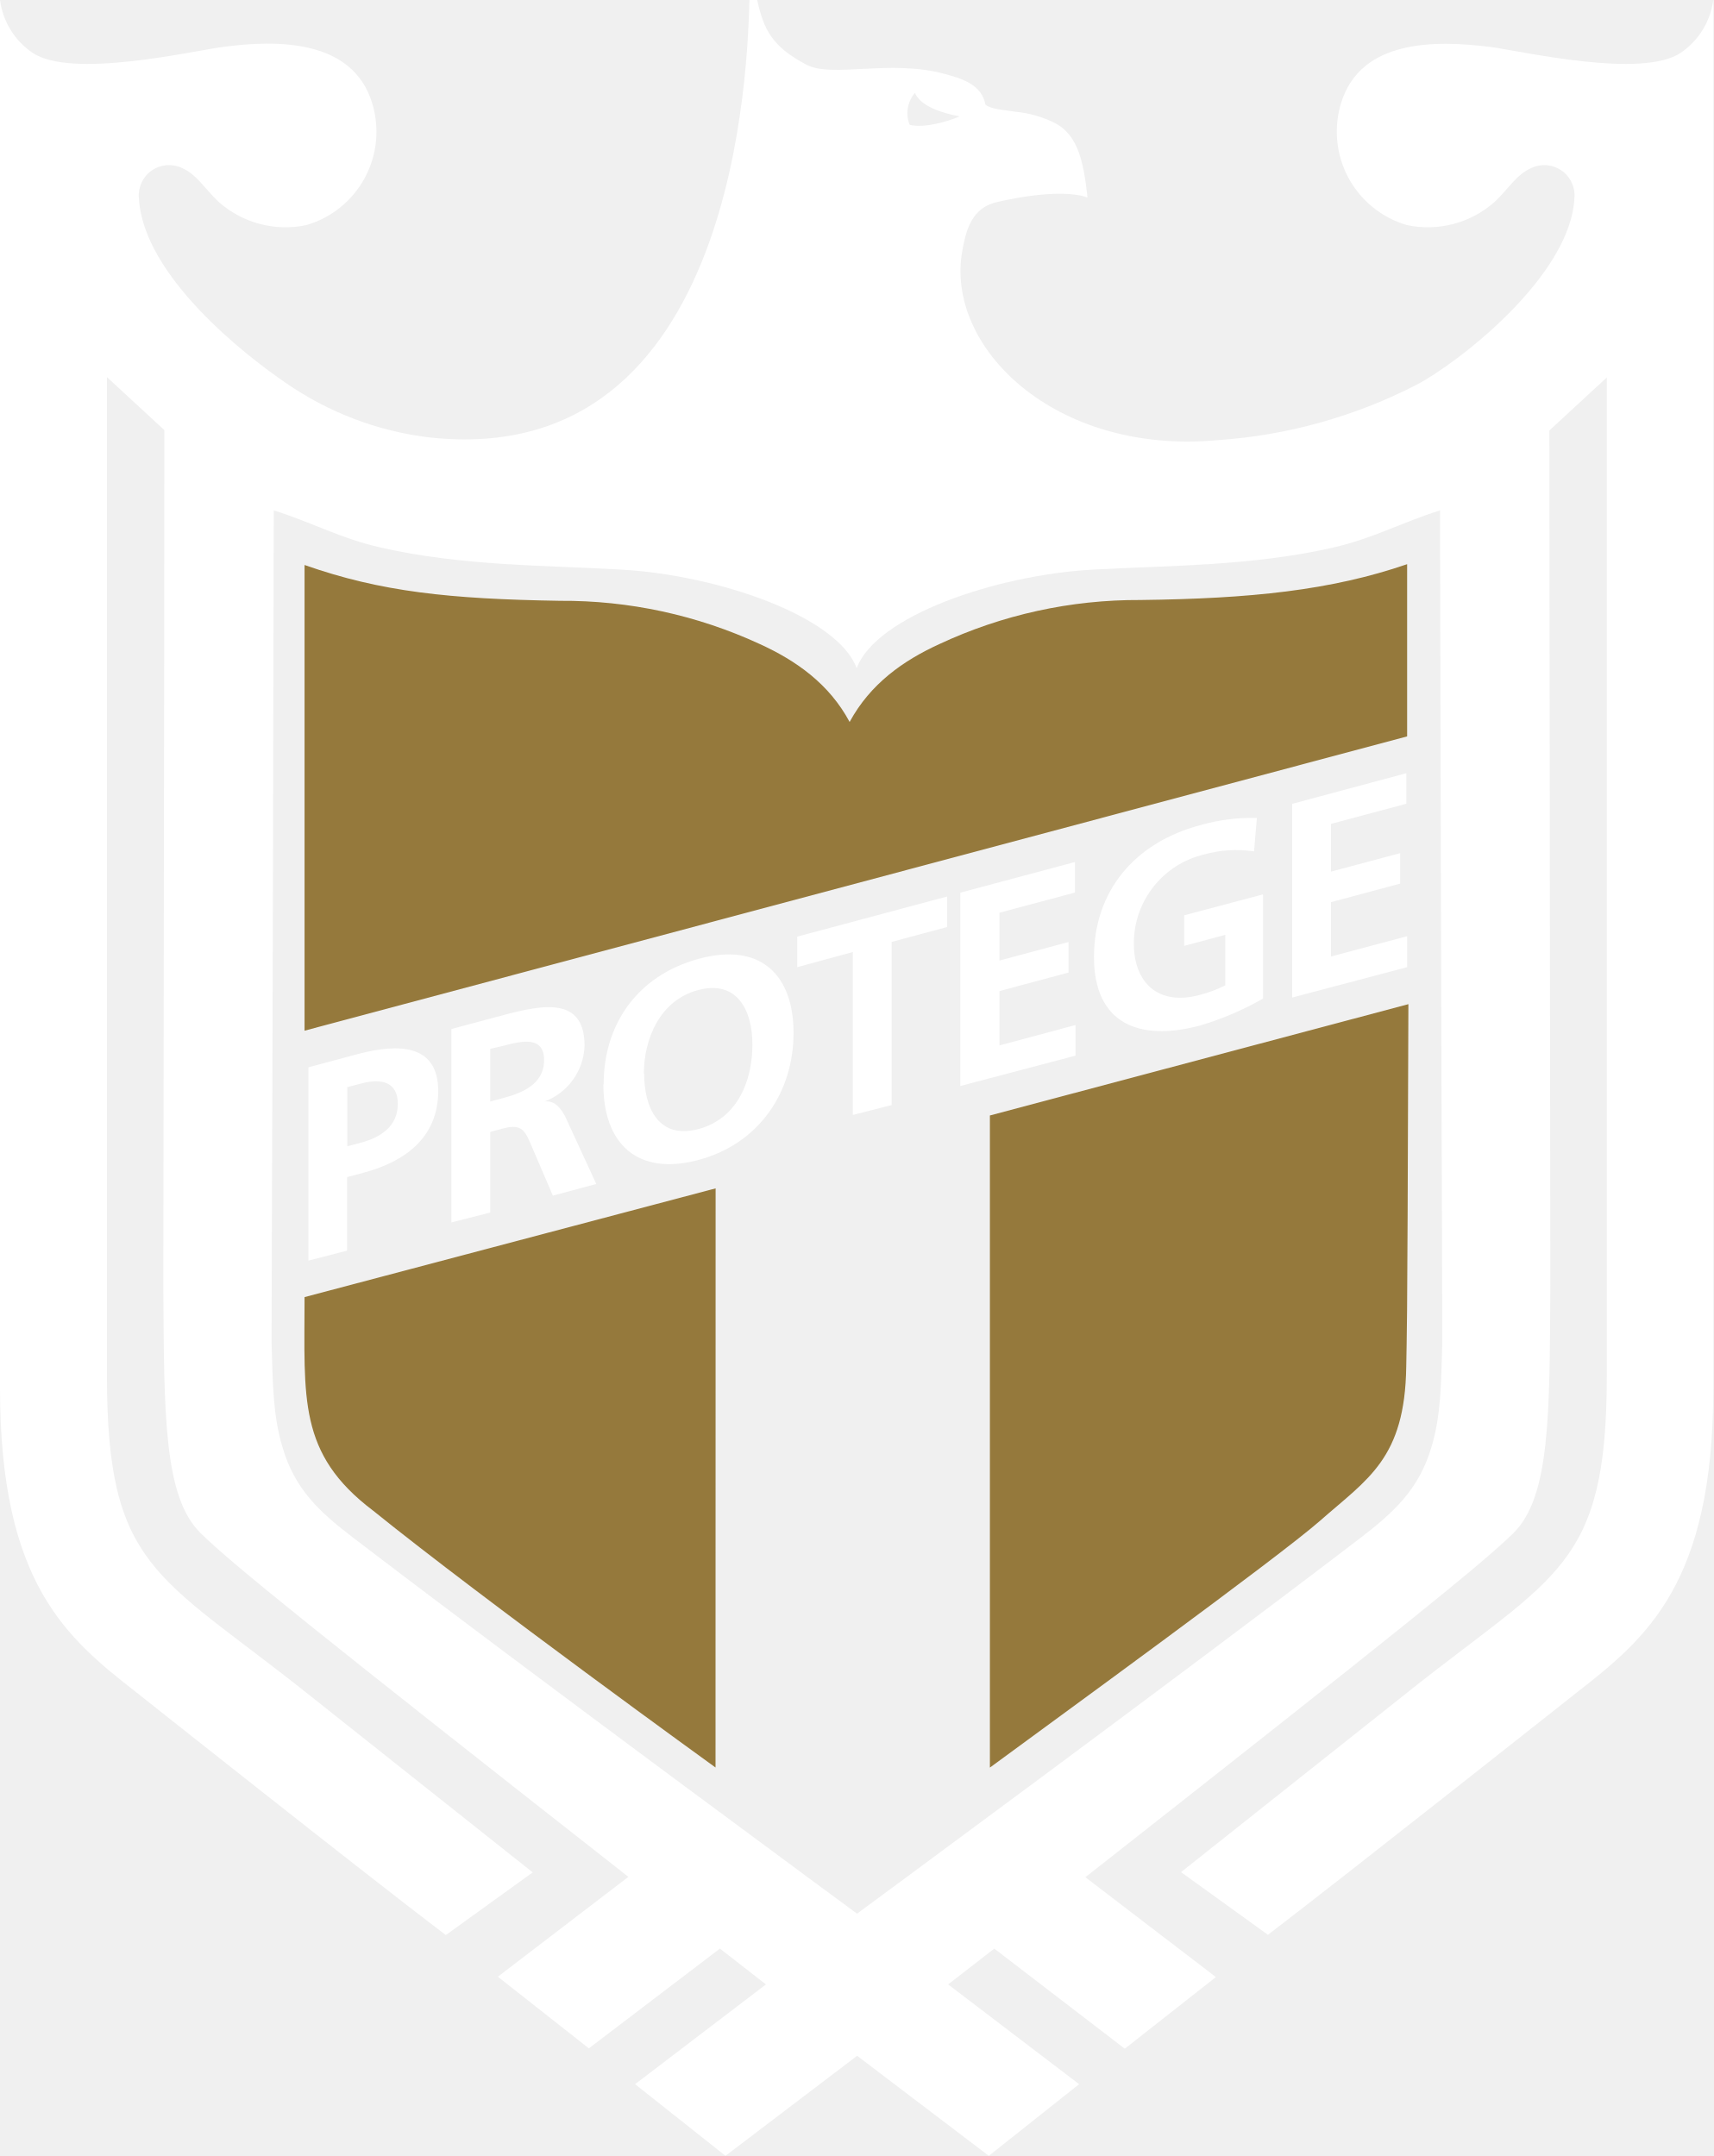
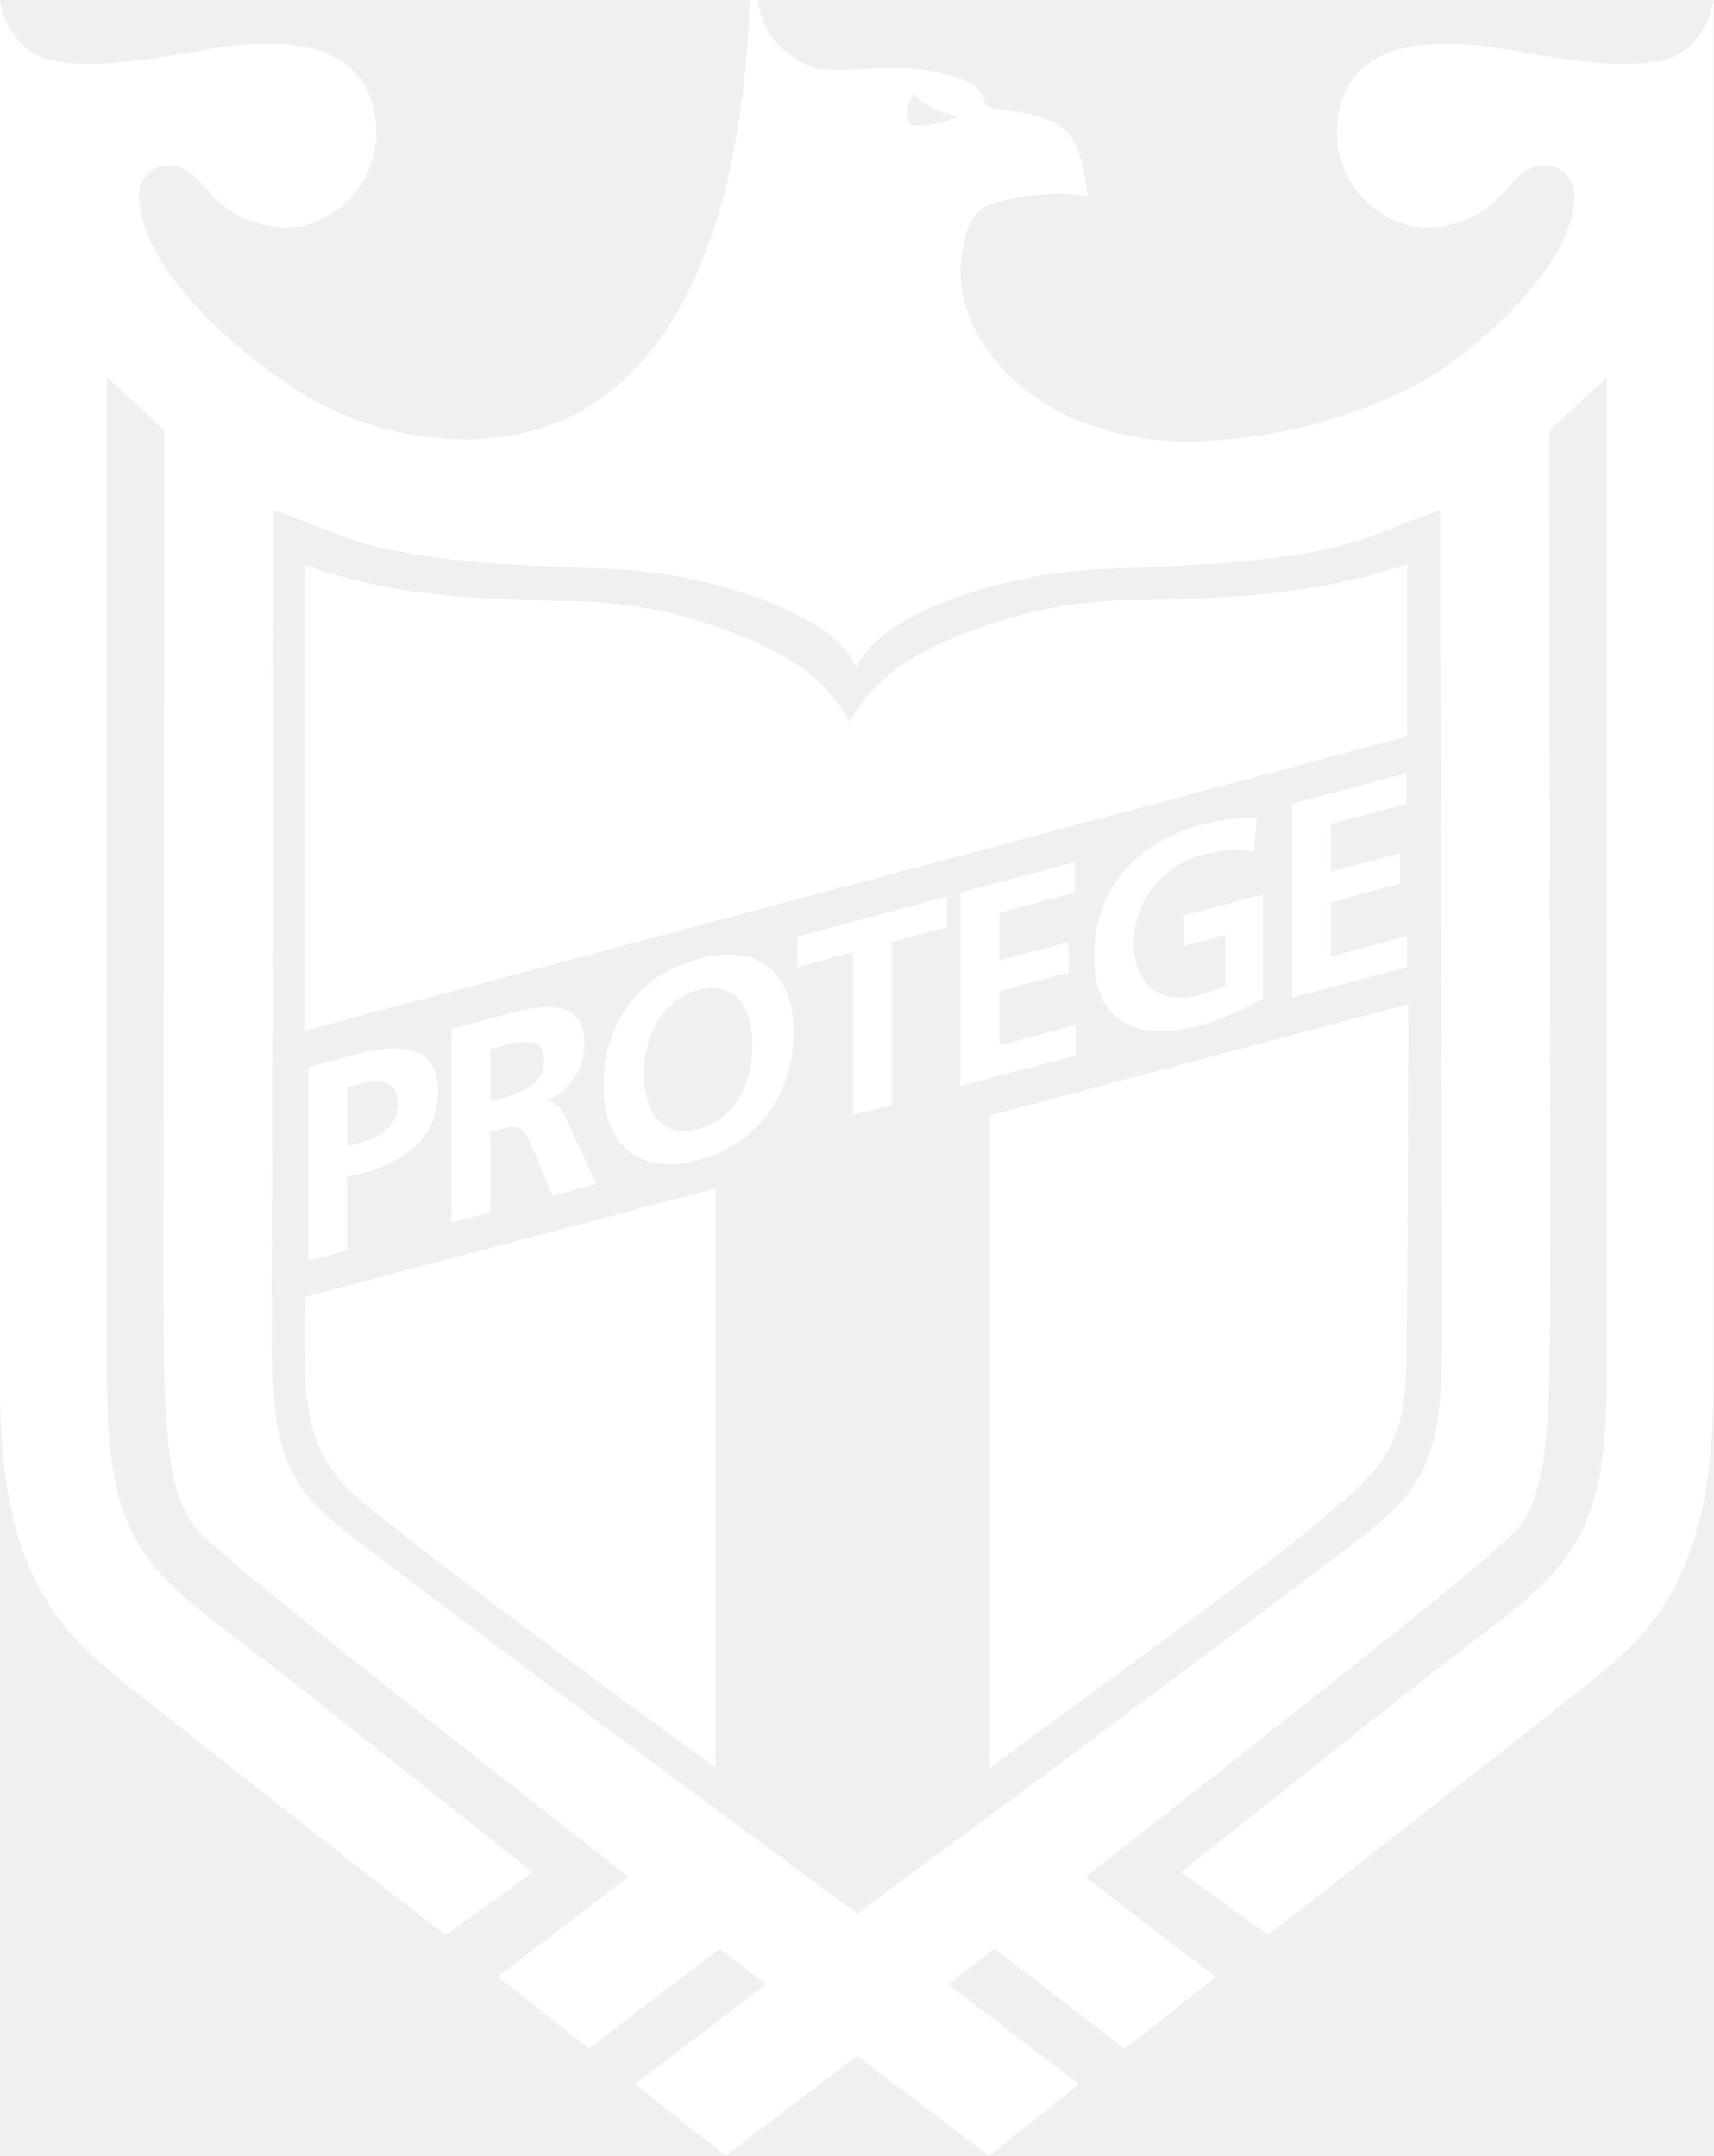
<svg xmlns="http://www.w3.org/2000/svg" viewBox="0 0 191.27 240.75">
  <defs>
-     <style>.cls-1{fill:#95793c;}.cls-2{fill:#ffffff;}.cls-3{fill:#ffffff;}</style>
+     <style>.cls-1{fill:#ffffff;}.cls-2{fill:#ffffff;}.cls-3{fill:#ffffff;}</style>
  </defs>
  <g id="Camada_2" data-name="Camada 2">
    <g id="Layer_1" data-name="Layer 1">
      <path class="cls-1" d="M34,115.09v-52c8.52,3,16.2,3.8,28.51,4a52.34,52.34,0,0,1,22.34,4.84c4,1.83,7.71,4.41,10,8.69,2.32-4.28,6-6.86,10-8.69A52.35,52.35,0,0,1,127.3,67c12.31-.15,21.26-1.07,29.79-4V82.23Zm45.88,82.28s-25.76-18.62-38.25-28.7c-8.4-6.36-7.63-12.53-7.63-23.83L79.89,132.7Zm30.63,0V124.56l46.72-12.43c-.13,42.15-.18,35.6-.24,40.48-.14,10.26-4.29,12.51-9.58,17.17C142.75,173.89,117.51,192.22,110.52,197.37Z" />
      <path class="cls-2" d="M144.26,111.39V89.76L157,86.34v3.41L148.59,92v5.33l7.72-2.06v3.4l-7.72,2.07v6.07l8.5-2.27V108Zm-105.49,10V128l1.52-.4c2.17-.58,4.12-1.81,4.12-4.33s-1.89-2.87-4.12-2.27Zm-4.34,19.38V119.18l5.49-1.47c4.71-1.26,9-1.06,9,4.12s-3.69,7.88-8.33,9.12l-1.84.49v8.21Zm20.3-23.65V123l1.42-.38c2.14-.57,4.59-1.54,4.59-4.24s-2.42-2.17-4.59-1.59Zm-4.34,19.38V114.91l4.68-1.26c4.64-1.24,10.19-2.88,10.19,3.12A6.9,6.9,0,0,1,60.8,123c1.17-.16,1.86.84,2.3,1.68l3.47,7.53-4.85,1.3-2.6-6.06c-.62-1.44-1.17-1.92-3-1.43l-1.39.38v9Zm17-15.43c0-6.64,3.72-12.12,10.6-14s10.6,1.74,10.6,8.28S84.81,127.69,78,129.52,67.36,127.75,67.36,121.11Zm4.52-1.21c0,3.9,1.65,7.4,6.08,6.21S84,120.55,84,116.64s-1.77-7.24-6.08-6.08S71.88,116.09,71.88,119.9Zm23.3,4.64V106.31L89,108v-3.41l16.73-4.48v3.41l-6.19,1.66v18.22Zm12-3.23V99.68L120,96.26v3.41l-8.42,2.25v5.34l7.71-2.07v3.41l-7.71,2.07v6.07l8.49-2.28v3.42Zm33.11-30L140,95.07a13.37,13.37,0,0,0-5.57.34,10.2,10.2,0,0,0-7.85,9.94c0,4.4,2.74,7,7.35,5.75a14.53,14.53,0,0,0,2.86-1.07v-5.64l-4.59,1.23v-3.41L141,99.87v11.64a33.45,33.45,0,0,1-7,3c-7,1.87-11.87-.33-11.87-7.64S126.62,94.1,134,92.14A20.92,20.92,0,0,1,140.32,91.34Z" />
      <path class="cls-3" d="M95.64,74.61c-2.18-5.83-15.52-10.38-26.2-11-8.47-.5-17.79-.38-26.94-2.47-4.45-1-7.65-2.8-11.94-4.15-.11,62-.24,83.81-.24,93,.13,4.29.13,8.09,1.23,11.64,1.35,4.66,4.13,7.23,8,10.17,19.75,15.11,56.13,41.89,56.13,41.89s36.36-26.78,56.11-41.89c3.84-2.94,6.62-5.51,8-10.17,1.1-3.55,1.1-7.35,1.22-11.64,0-9.19-.12-31-.25-93-4.28,1.35-7.47,3.13-11.92,4.15-9.15,2.09-18.47,2-26.93,2.47C111.15,64.23,97.8,68.78,95.64,74.61ZM107.14,13c-2.29-.44-4.4-1.22-5-2.63a3.49,3.49,0,0,0-.59,3.56C102.4,14.19,104.43,14.1,107.14,13ZM83.67,0h.86c.74,3.31,1.64,5.19,5.51,7.23,2.87,1.5,9.25-.62,15.32,1,1.91.5,4.25,1.18,4.65,3.45.63.54,2.24.61,3.45.81a12.54,12.54,0,0,1,3.79,1c3,1.26,3.67,4.16,4.16,8.57-3.14-1.17-9.83.4-10.53.62-2.6.81-3.09,3.43-3.44,5.27-2,10.77,10.27,22.88,28.5,21.2A57,57,0,0,0,158.08,43c4.57-2.37,17.27-12.12,17.69-20.92A3.38,3.38,0,0,0,171,18.74c-1.72.74-2.57,2.33-4.15,3.81a11.23,11.23,0,0,1-9.8,2.58,10.87,10.87,0,0,1-7.31-13.7c2.21-7,10.38-7,16.84-6.16,3.46.48,16.79,3.55,21.08.61A8.49,8.49,0,0,0,191.27,0V155c0,21.82-7.44,27.91-15.25,34,0,0-25.77,20.41-34.47,27.05l-9.7-7,25.53-20.27c16.34-13,22-13.8,22-35.13V42.15l-6.41,5.92s0,20.63.11,95.48c-.09,14.41,0,23.6-4.15,27.67-3.44,3.38-13,11.08-47.76,38.4l14.57,11.15-10.17,8L111,217.59l-5.15,4,14.62,11.14-10.08,8-14.7-11.17-14.7,11.17-10.09-8,14.61-11.14-5.14-4L65.74,228.73l-10.16-8,14.57-11.15c-34.8-27.32-44.33-35-47.77-38.4-4.12-4.07-4.06-13.26-4.15-27.67.12-74.85.12-95.48.12-95.48l-6.41-5.92V153.68c0,21.33,5.6,22.12,22,35.13l25.53,20.27-9.7,7C41,209.44,15.25,189,15.25,189,7.44,182.9,0,176.81,0,155V0A8.45,8.45,0,0,0,3.61,5.88c4.29,2.94,17.63-.13,21.07-.61,6.46-.89,14.64-.82,16.84,6.16a10.86,10.86,0,0,1-7.3,13.7,11.23,11.23,0,0,1-9.8-2.58c-1.58-1.48-2.43-3.07-4.14-3.81a3.38,3.38,0,0,0-4.78,3.31c.42,8.8,12.14,17.8,16.38,20.69a35.62,35.62,0,0,0,16,6.1C82.67,52.7,83.44,6.35,83.67,0Z" />
    </g>
  </g>
</svg>
